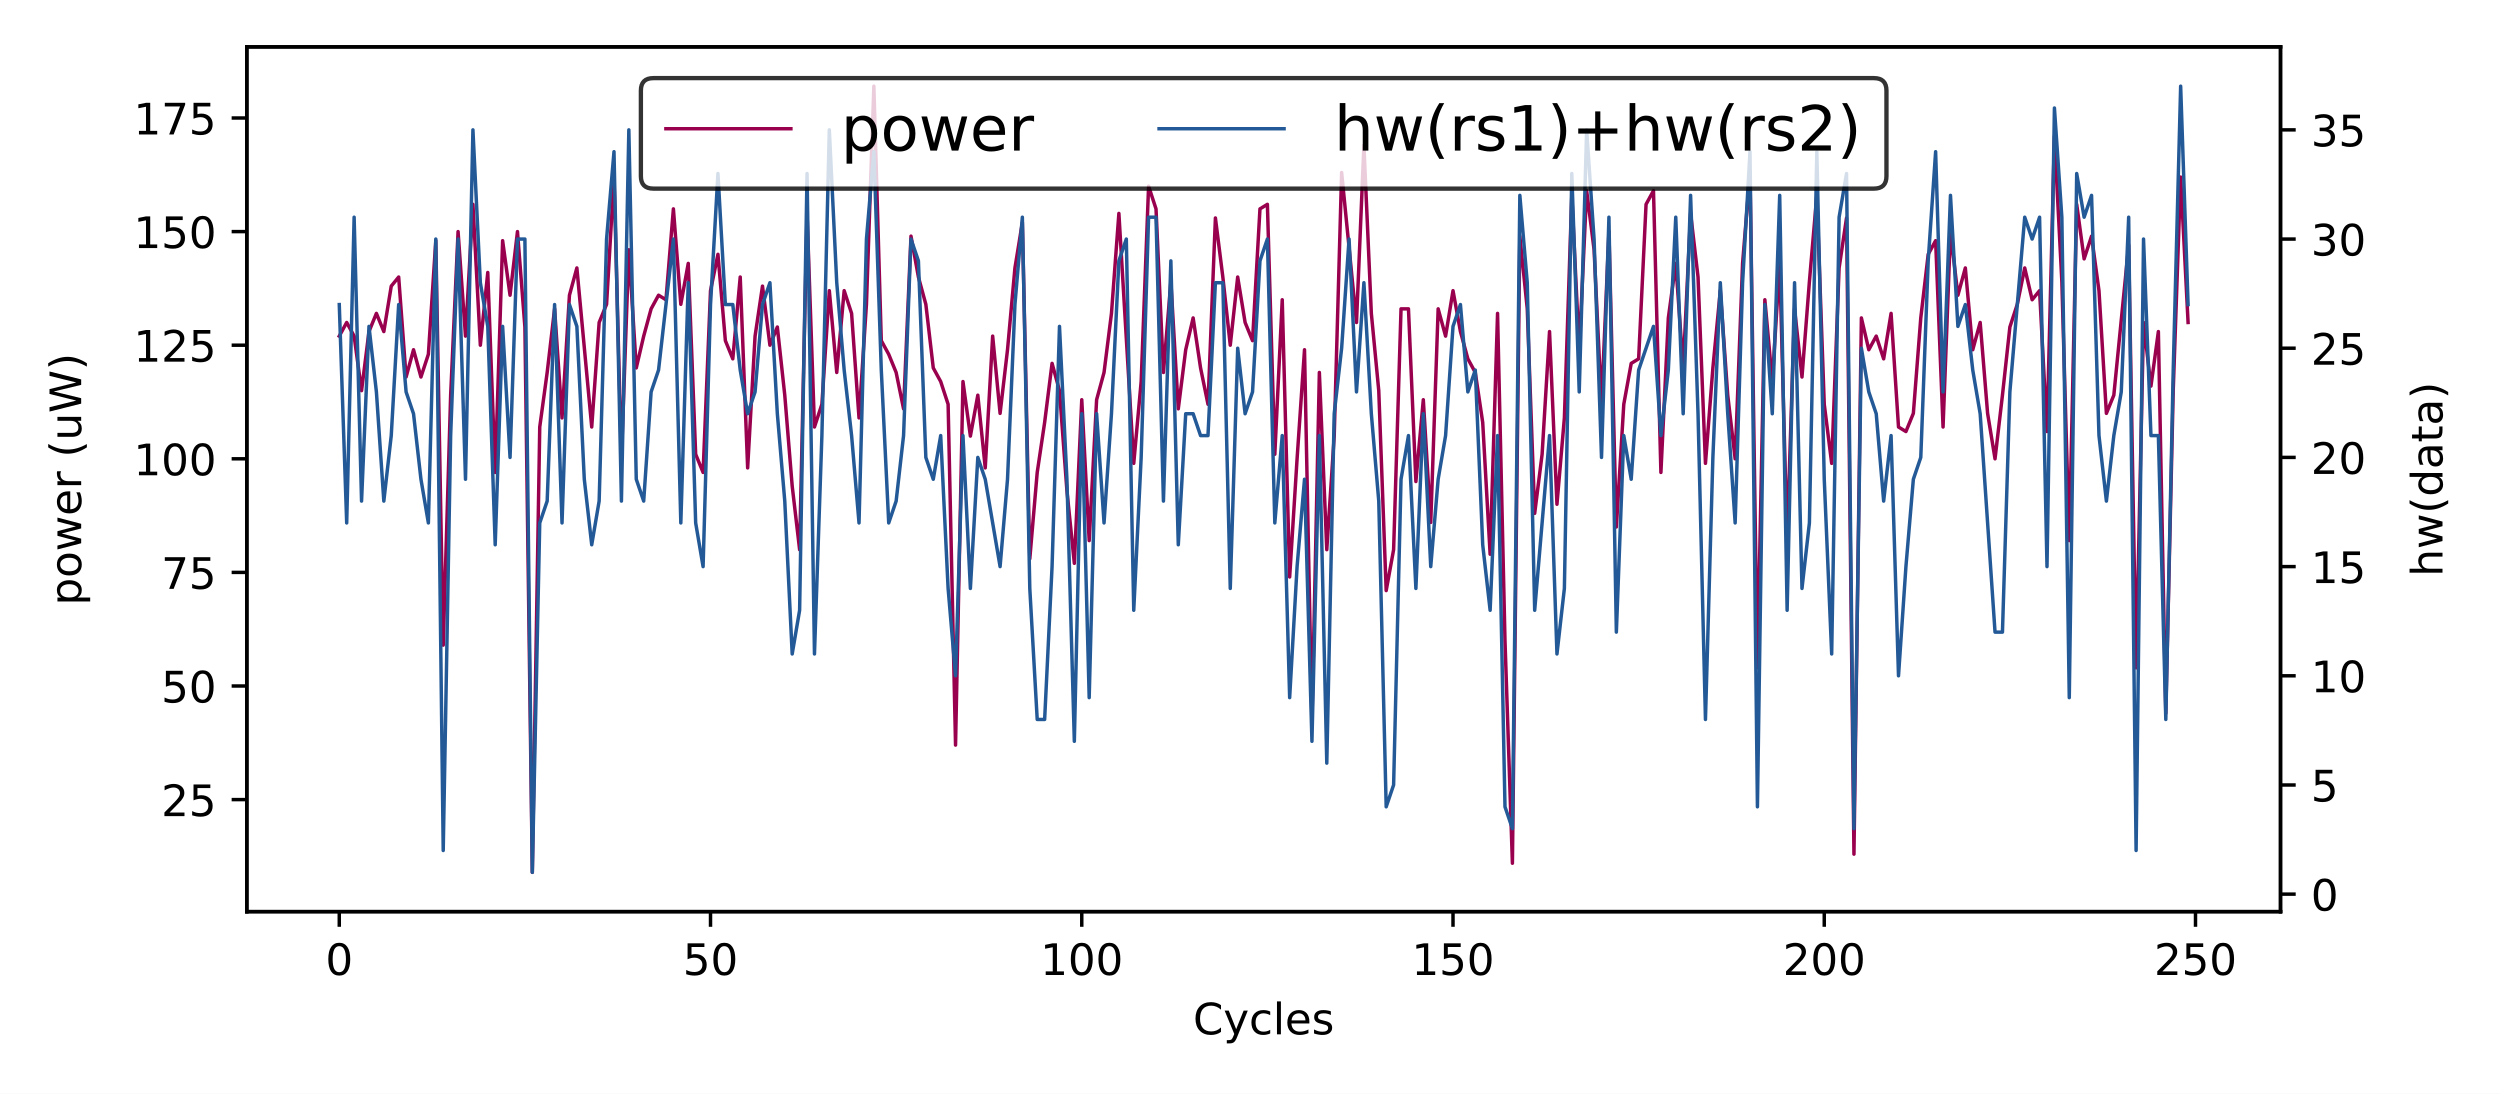
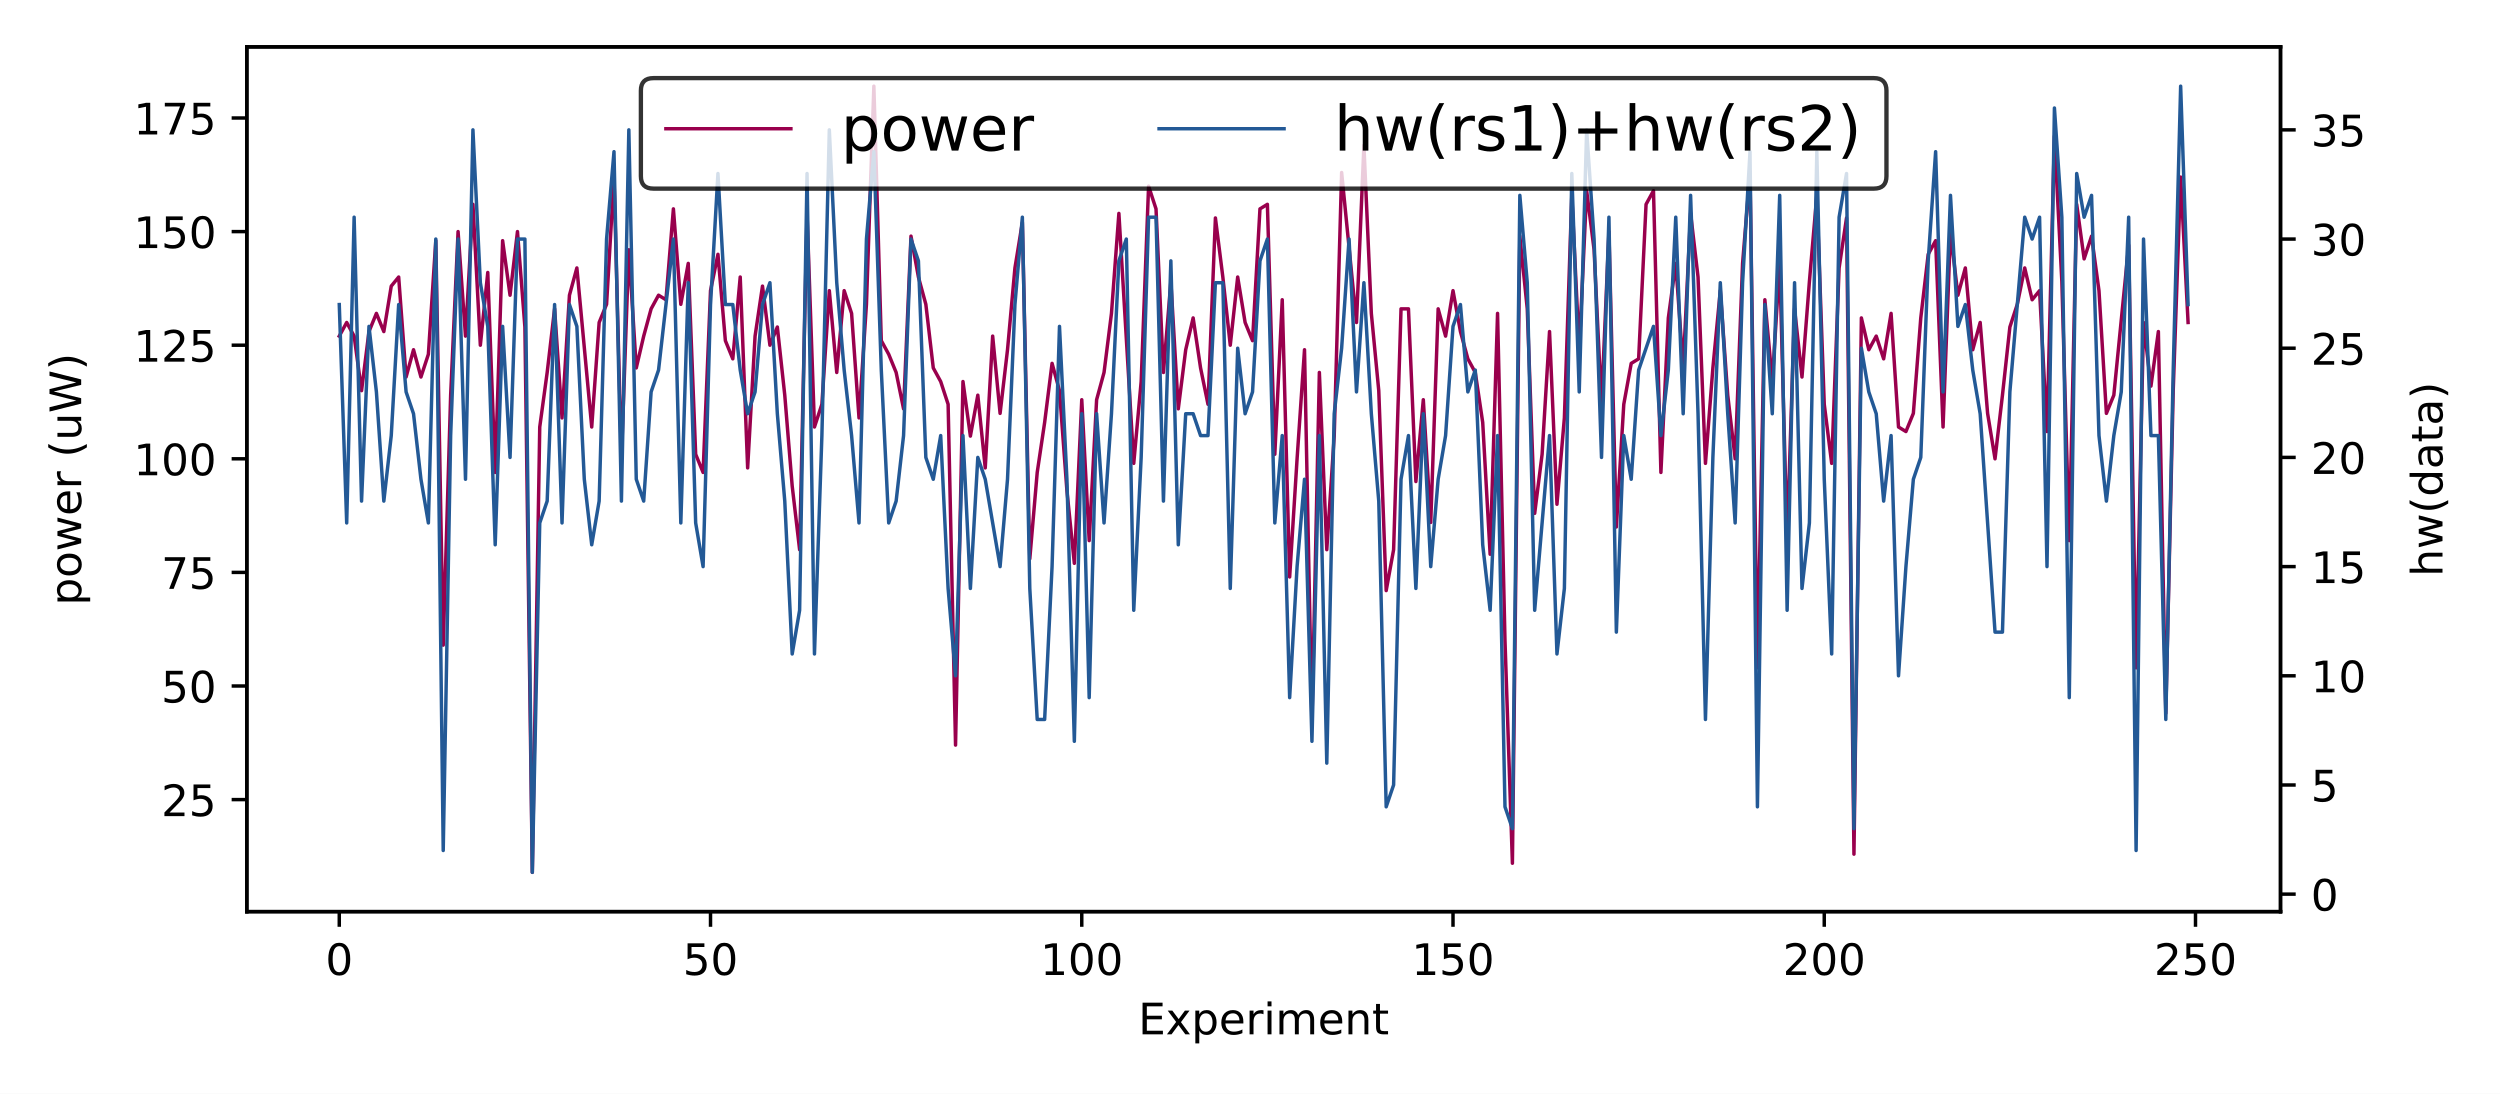
<svg xmlns="http://www.w3.org/2000/svg" xmlns:xlink="http://www.w3.org/1999/xlink" width="576pt" height="252pt" viewBox="0 0 576 252" version="1.1">
  <defs>
    <style type="text/css">*{stroke-linejoin: round; stroke-linecap: butt}</style>
  </defs>
  <g id="figure_1">
    <g id="patch_1">
      <path d="M 0 252  L 576 252  L 576 0  L 0 0  z " style="fill: #ffffff" />
    </g>
    <g id="axes_1">
      <g id="patch_2">
        <path d="M 56.87 210.04  L 525.43 210.04  L 525.43 10.8  L 56.87 10.8  z " style="fill: #ffffff" />
      </g>
      <g id="matplotlib.axis_1">
        <g id="xtick_1">
          <g id="line2d_1">
            <defs>
              <path id="m8ede813145" d="M 0 0  L 0 3.5  " style="stroke: #000000; stroke-width: 0.8" />
            </defs>
            <g>
              <use xlink:href="#m8ede813145" x="78.168" y="210.04" style="stroke: #000000; stroke-width: 0.8" />
            </g>
          </g>
          <g id="text_1">
            <text style="font: 10px 'DejaVu Sans', 'Bitstream Vera Sans', 'Computer Modern Sans Serif', 'Lucida Grande', 'Verdana', 'Geneva', 'Lucid', 'Arial', 'Helvetica', 'Avant Garde', sans-serif; text-anchor: middle" x="78.168" y="224.638" transform="rotate(-0 78.16818 224.6384)">0</text>
          </g>
        </g>
        <g id="xtick_2">
          <g id="line2d_2">
            <g>
              <use xlink:href="#m8ede813145" x="163.703" y="210.04" style="stroke: #000000; stroke-width: 0.8" />
            </g>
          </g>
          <g id="text_2">
            <text style="font: 10px 'DejaVu Sans', 'Bitstream Vera Sans', 'Computer Modern Sans Serif', 'Lucida Grande', 'Verdana', 'Geneva', 'Lucid', 'Arial', 'Helvetica', 'Avant Garde', sans-serif; text-anchor: middle" x="163.703" y="224.638" transform="rotate(-0 163.703 224.6384)">50</text>
          </g>
        </g>
        <g id="xtick_3">
          <g id="line2d_3">
            <g>
              <use xlink:href="#m8ede813145" x="249.238" y="210.04" style="stroke: #000000; stroke-width: 0.8" />
            </g>
          </g>
          <g id="text_3">
            <text style="font: 10px 'DejaVu Sans', 'Bitstream Vera Sans', 'Computer Modern Sans Serif', 'Lucida Grande', 'Verdana', 'Geneva', 'Lucid', 'Arial', 'Helvetica', 'Avant Garde', sans-serif; text-anchor: middle" x="249.238" y="224.638" transform="rotate(-0 249.2379 224.6384)">100</text>
          </g>
        </g>
        <g id="xtick_4">
          <g id="line2d_4">
            <g>
              <use xlink:href="#m8ede813145" x="334.773" y="210.04" style="stroke: #000000; stroke-width: 0.8" />
            </g>
          </g>
          <g id="text_4">
            <text style="font: 10px 'DejaVu Sans', 'Bitstream Vera Sans', 'Computer Modern Sans Serif', 'Lucida Grande', 'Verdana', 'Geneva', 'Lucid', 'Arial', 'Helvetica', 'Avant Garde', sans-serif; text-anchor: middle" x="334.773" y="224.638" transform="rotate(-0 334.7728 224.6384)">150</text>
          </g>
        </g>
        <g id="xtick_5">
          <g id="line2d_5">
            <g>
              <use xlink:href="#m8ede813145" x="420.308" y="210.04" style="stroke: #000000; stroke-width: 0.8" />
            </g>
          </g>
          <g id="text_5">
            <text style="font: 10px 'DejaVu Sans', 'Bitstream Vera Sans', 'Computer Modern Sans Serif', 'Lucida Grande', 'Verdana', 'Geneva', 'Lucid', 'Arial', 'Helvetica', 'Avant Garde', sans-serif; text-anchor: middle" x="420.308" y="224.638" transform="rotate(-0 420.3076 224.6384)">200</text>
          </g>
        </g>
        <g id="xtick_6">
          <g id="line2d_6">
            <g>
              <use xlink:href="#m8ede813145" x="505.843" y="210.04" style="stroke: #000000; stroke-width: 0.8" />
            </g>
          </g>
          <g id="text_6">
            <text style="font: 10px 'DejaVu Sans', 'Bitstream Vera Sans', 'Computer Modern Sans Serif', 'Lucida Grande', 'Verdana', 'Geneva', 'Lucid', 'Arial', 'Helvetica', 'Avant Garde', sans-serif; text-anchor: middle" x="505.843" y="224.638" transform="rotate(-0 505.8425 224.6384)">250</text>
          </g>
        </g>
        <g id="text_7">
-           <text style="font: 10px 'DejaVu Sans', 'Bitstream Vera Sans', 'Computer Modern Sans Serif', 'Lucida Grande', 'Verdana', 'Geneva', 'Lucid', 'Arial', 'Helvetica', 'Avant Garde', sans-serif; text-anchor: middle" x="291.15" y="238.317" transform="rotate(-0 291.15 238.3166)">Cycles</text>
+           <text style="font: 10px 'DejaVu Sans', 'Bitstream Vera Sans', 'Computer Modern Sans Serif', 'Lucida Grande', 'Verdana', 'Geneva', 'Lucid', 'Arial', 'Helvetica', 'Avant Garde', sans-serif; text-anchor: middle" x="291.15" y="238.317" transform="rotate(-0 291.15 238.3166)">Experiment</text>
        </g>
      </g>
      <g id="matplotlib.axis_2">
        <g id="ytick_1">
          <g id="line2d_7">
            <defs>
              <path id="meb127ed722" d="M 0 0  L -3.5 0  " style="stroke: #000000; stroke-width: 0.8" />
            </defs>
            <g>
              <use xlink:href="#meb127ed722" x="56.87" y="184.232" style="stroke: #000000; stroke-width: 0.8" />
            </g>
          </g>
          <g id="text_8">
            <text style="font: 10px 'DejaVu Sans', 'Bitstream Vera Sans', 'Computer Modern Sans Serif', 'Lucida Grande', 'Verdana', 'Geneva', 'Lucid', 'Arial', 'Helvetica', 'Avant Garde', sans-serif; text-anchor: end" x="49.87" y="188.031" transform="rotate(-0 49.87 188.0312)">25</text>
          </g>
        </g>
        <g id="ytick_2">
          <g id="line2d_8">
            <g>
              <use xlink:href="#meb127ed722" x="56.87" y="158.058" style="stroke: #000000; stroke-width: 0.8" />
            </g>
          </g>
          <g id="text_9">
            <text style="font: 10px 'DejaVu Sans', 'Bitstream Vera Sans', 'Computer Modern Sans Serif', 'Lucida Grande', 'Verdana', 'Geneva', 'Lucid', 'Arial', 'Helvetica', 'Avant Garde', sans-serif; text-anchor: end" x="49.87" y="161.857" transform="rotate(-0 49.87 161.8567)">50</text>
          </g>
        </g>
        <g id="ytick_3">
          <g id="line2d_9">
            <g>
              <use xlink:href="#meb127ed722" x="56.87" y="131.883" style="stroke: #000000; stroke-width: 0.8" />
            </g>
          </g>
          <g id="text_10">
            <text style="font: 10px 'DejaVu Sans', 'Bitstream Vera Sans', 'Computer Modern Sans Serif', 'Lucida Grande', 'Verdana', 'Geneva', 'Lucid', 'Arial', 'Helvetica', 'Avant Garde', sans-serif; text-anchor: end" x="49.87" y="135.682" transform="rotate(-0 49.87 135.6823)">75</text>
          </g>
        </g>
        <g id="ytick_4">
          <g id="line2d_10">
            <g>
              <use xlink:href="#meb127ed722" x="56.87" y="105.709" style="stroke: #000000; stroke-width: 0.8" />
            </g>
          </g>
          <g id="text_11">
            <text style="font: 10px 'DejaVu Sans', 'Bitstream Vera Sans', 'Computer Modern Sans Serif', 'Lucida Grande', 'Verdana', 'Geneva', 'Lucid', 'Arial', 'Helvetica', 'Avant Garde', sans-serif; text-anchor: end" x="49.87" y="109.508" transform="rotate(-0 49.87 109.5078)">100</text>
          </g>
        </g>
        <g id="ytick_5">
          <g id="line2d_11">
            <g>
              <use xlink:href="#meb127ed722" x="56.87" y="79.534" style="stroke: #000000; stroke-width: 0.8" />
            </g>
          </g>
          <g id="text_12">
            <text style="font: 10px 'DejaVu Sans', 'Bitstream Vera Sans', 'Computer Modern Sans Serif', 'Lucida Grande', 'Verdana', 'Geneva', 'Lucid', 'Arial', 'Helvetica', 'Avant Garde', sans-serif; text-anchor: end" x="49.87" y="83.333" transform="rotate(-0 49.87 83.33335)">125</text>
          </g>
        </g>
        <g id="ytick_6">
          <g id="line2d_12">
            <g>
              <use xlink:href="#meb127ed722" x="56.87" y="53.36" style="stroke: #000000; stroke-width: 0.8" />
            </g>
          </g>
          <g id="text_13">
            <text style="font: 10px 'DejaVu Sans', 'Bitstream Vera Sans', 'Computer Modern Sans Serif', 'Lucida Grande', 'Verdana', 'Geneva', 'Lucid', 'Arial', 'Helvetica', 'Avant Garde', sans-serif; text-anchor: end" x="49.87" y="57.159" transform="rotate(-0 49.87 57.15889)">150</text>
          </g>
        </g>
        <g id="ytick_7">
          <g id="line2d_13">
            <g>
              <use xlink:href="#meb127ed722" x="56.87" y="27.185" style="stroke: #000000; stroke-width: 0.8" />
            </g>
          </g>
          <g id="text_14">
            <text style="font: 10px 'DejaVu Sans', 'Bitstream Vera Sans', 'Computer Modern Sans Serif', 'Lucida Grande', 'Verdana', 'Geneva', 'Lucid', 'Arial', 'Helvetica', 'Avant Garde', sans-serif; text-anchor: end" x="49.87" y="30.984" transform="rotate(-0 49.87 30.98443)">175</text>
          </g>
        </g>
        <g id="text_15">
          <text style="font: 10px 'DejaVu Sans', 'Bitstream Vera Sans', 'Computer Modern Sans Serif', 'Lucida Grande', 'Verdana', 'Geneva', 'Lucid', 'Arial', 'Helvetica', 'Avant Garde', sans-serif; text-anchor: middle" x="18.703" y="110.42" transform="rotate(-90 18.70281 110.42)">power (uW)</text>
        </g>
      </g>
      <g id="line2d_14">
        <path d="M 78.168 77.44  L 79.879 74.299  L 81.59 77.44  L 83.3 90.004  L 85.011 76.393  L 86.722 72.205  L 88.432 76.393  L 90.143 65.923  L 91.854 63.829  L 93.564 86.863  L 95.275 80.581  L 96.986 86.863  L 98.697 81.628  L 100.407 55.454  L 102.118 148.635  L 103.829 91.051  L 105.539 53.36  L 107.25 77.44  L 108.961 47.078  L 110.671 79.534  L 112.382 62.782  L 114.093 108.85  L 115.804 55.454  L 117.514 68.017  L 119.225 53.36  L 120.936 75.346  L 122.646 200.984  L 124.357 98.38  L 126.068 85.816  L 127.778 71.158  L 129.489 96.286  L 131.2 68.017  L 132.91 61.736  L 136.332 98.38  L 138.043 74.299  L 139.753 70.111  L 141.464 40.796  L 143.175 105.709  L 144.885 57.548  L 146.596 84.769  L 148.307 77.44  L 150.017 71.158  L 151.728 68.017  L 153.439 69.064  L 155.15 48.125  L 156.86 70.111  L 158.571 60.689  L 160.282 104.662  L 161.992 108.85  L 163.703 66.97  L 165.414 58.595  L 167.124 78.487  L 168.835 82.675  L 170.546 63.829  L 172.257 107.803  L 173.967 77.44  L 175.678 65.923  L 177.389 79.534  L 179.099 75.346  L 180.81 91.051  L 182.521 111.99  L 184.231 126.648  L 185.942 49.172  L 187.653 98.38  L 189.364 93.145  L 191.074 66.97  L 192.785 85.816  L 194.496 66.97  L 196.206 72.205  L 197.917 96.286  L 199.628 70.111  L 201.338 19.856  L 203.049 78.487  L 204.76 81.628  L 206.47 85.816  L 208.181 94.192  L 209.892 54.407  L 211.603 63.829  L 213.313 70.111  L 215.024 84.769  L 216.735 87.91  L 218.445 93.145  L 220.156 171.668  L 221.867 87.91  L 223.577 100.474  L 225.288 91.051  L 226.999 107.803  L 228.71 77.44  L 230.42 95.239  L 232.131 80.581  L 233.842 61.736  L 235.552 51.266  L 237.263 128.742  L 238.974 108.85  L 240.684 97.333  L 242.395 83.722  L 244.106 90.004  L 245.817 113.037  L 247.527 129.789  L 249.238 92.098  L 250.949 124.554  L 252.659 92.098  L 254.37 85.816  L 256.081 72.205  L 257.791 49.172  L 261.213 106.756  L 262.923 87.91  L 264.634 42.89  L 266.345 48.125  L 268.056 85.816  L 269.766 64.876  L 271.477 94.192  L 273.188 80.581  L 274.898 73.252  L 276.609 84.769  L 278.32 93.145  L 280.03 50.219  L 281.741 63.829  L 283.452 79.534  L 285.163 63.829  L 286.873 74.299  L 288.584 78.487  L 290.295 48.125  L 292.005 47.078  L 293.716 104.662  L 295.427 69.064  L 297.137 132.93  L 298.848 105.709  L 300.559 80.581  L 302.27 166.433  L 303.98 85.816  L 305.691 126.648  L 307.402 100.474  L 309.112 39.749  L 312.534 74.299  L 314.244 33.467  L 315.955 72.205  L 317.666 90.004  L 319.377 136.071  L 321.087 126.648  L 322.798 71.158  L 324.509 71.158  L 326.219 110.943  L 327.93 92.098  L 329.641 120.366  L 331.351 71.158  L 333.062 77.44  L 334.773 66.97  L 336.483 76.393  L 338.194 82.675  L 339.905 85.816  L 341.616 97.333  L 343.326 127.695  L 345.037 72.205  L 346.748 147.588  L 348.458 198.89  L 350.169 54.407  L 351.88 71.158  L 353.59 118.272  L 355.301 104.662  L 357.012 76.393  L 358.723 116.178  L 360.433 96.286  L 362.144 44.984  L 363.855 80.581  L 365.565 43.937  L 367.276 57.548  L 368.987 93.145  L 370.697 53.36  L 372.408 121.413  L 374.119 93.145  L 375.83 83.722  L 377.54 82.675  L 379.251 47.078  L 380.962 43.937  L 382.672 108.85  L 384.383 73.252  L 386.094 60.689  L 387.804 84.769  L 389.515 49.172  L 391.226 63.829  L 392.936 106.756  L 394.647 84.769  L 396.358 66.97  L 398.069 91.051  L 399.779 105.709  L 401.49 60.689  L 403.201 39.749  L 404.911 153.87  L 406.622 69.064  L 408.333 87.91  L 410.043 60.689  L 411.754 124.554  L 413.465 71.158  L 415.176 86.863  L 416.886 64.876  L 418.597 44.984  L 420.308 93.145  L 422.018 106.756  L 423.729 61.736  L 425.44 50.219  L 427.15 196.796  L 428.861 73.252  L 430.572 80.581  L 432.283 77.44  L 433.993 82.675  L 435.704 72.205  L 437.415 98.38  L 439.125 99.427  L 440.836 95.239  L 442.547 73.252  L 444.257 58.595  L 445.968 55.454  L 447.679 98.38  L 449.39 53.36  L 451.1 68.017  L 452.811 61.736  L 454.522 80.581  L 456.232 74.299  L 457.943 95.239  L 459.654 105.709  L 461.364 91.051  L 463.075 75.346  L 464.786 70.111  L 466.496 61.736  L 468.207 69.064  L 469.918 66.97  L 471.629 99.427  L 473.339 31.373  L 475.05 64.876  L 476.761 124.554  L 478.471 47.078  L 480.182 59.642  L 481.893 54.407  L 483.603 66.97  L 485.314 95.239  L 487.025 91.051  L 490.446 56.501  L 492.157 153.87  L 493.868 74.299  L 495.578 88.957  L 497.289 76.393  L 499 164.339  L 500.71 90.004  L 502.421 40.796  L 504.132 74.299  L 504.132 74.299  " clip-path="url(#p8a074689ff)" style="fill: none; stroke: #99004d; stroke-width: 0.8; stroke-linecap: square" />
      </g>
      <g id="patch_3">
        <path d="M 56.87 210.04  L 56.87 10.8  " style="fill: none; stroke: #000000; stroke-width: 0.8; stroke-linejoin: miter; stroke-linecap: square" />
      </g>
      <g id="patch_4">
        <path d="M 525.43 210.04  L 525.43 10.8  " style="fill: none; stroke: #000000; stroke-width: 0.8; stroke-linejoin: miter; stroke-linecap: square" />
      </g>
      <g id="patch_5">
        <path d="M 56.87 210.04  L 525.43 210.04  " style="fill: none; stroke: #000000; stroke-width: 0.8; stroke-linejoin: miter; stroke-linecap: square" />
      </g>
      <g id="patch_6">
        <path d="M 56.87 10.8  L 525.43 10.8  " style="fill: none; stroke: #000000; stroke-width: 0.8; stroke-linejoin: miter; stroke-linecap: square" />
      </g>
    </g>
    <g id="axes_2">
      <g id="matplotlib.axis_3">
        <g id="ytick_8">
          <g id="line2d_15">
            <defs>
              <path id="m65d6f299b5" d="M 0 0  L 3.5 0  " style="stroke: #000000; stroke-width: 0.8" />
            </defs>
            <g>
              <use xlink:href="#m65d6f299b5" x="525.43" y="206.015" style="stroke: #000000; stroke-width: 0.8" />
            </g>
          </g>
          <g id="text_16">
            <text style="font: 10px 'DejaVu Sans', 'Bitstream Vera Sans', 'Computer Modern Sans Serif', 'Lucida Grande', 'Verdana', 'Geneva', 'Lucid', 'Arial', 'Helvetica', 'Avant Garde', sans-serif; text-anchor: start" x="532.43" y="209.814" transform="rotate(-0 532.43 209.8142)">0</text>
          </g>
        </g>
        <g id="ytick_9">
          <g id="line2d_16">
            <g>
              <use xlink:href="#m65d6f299b5" x="525.43" y="180.858" style="stroke: #000000; stroke-width: 0.8" />
            </g>
          </g>
          <g id="text_17">
            <text style="font: 10px 'DejaVu Sans', 'Bitstream Vera Sans', 'Computer Modern Sans Serif', 'Lucida Grande', 'Verdana', 'Geneva', 'Lucid', 'Arial', 'Helvetica', 'Avant Garde', sans-serif; text-anchor: start" x="532.43" y="184.658" transform="rotate(-0 532.43 184.6576)">5</text>
          </g>
        </g>
        <g id="ytick_10">
          <g id="line2d_17">
            <g>
              <use xlink:href="#m65d6f299b5" x="525.43" y="155.702" style="stroke: #000000; stroke-width: 0.8" />
            </g>
          </g>
          <g id="text_18">
            <text style="font: 10px 'DejaVu Sans', 'Bitstream Vera Sans', 'Computer Modern Sans Serif', 'Lucida Grande', 'Verdana', 'Geneva', 'Lucid', 'Arial', 'Helvetica', 'Avant Garde', sans-serif; text-anchor: start" x="532.43" y="159.501" transform="rotate(-0 532.43 159.501)">10</text>
          </g>
        </g>
        <g id="ytick_11">
          <g id="line2d_18">
            <g>
              <use xlink:href="#m65d6f299b5" x="525.43" y="130.545" style="stroke: #000000; stroke-width: 0.8" />
            </g>
          </g>
          <g id="text_19">
            <text style="font: 10px 'DejaVu Sans', 'Bitstream Vera Sans', 'Computer Modern Sans Serif', 'Lucida Grande', 'Verdana', 'Geneva', 'Lucid', 'Arial', 'Helvetica', 'Avant Garde', sans-serif; text-anchor: start" x="532.43" y="134.344" transform="rotate(-0 532.43 134.3445)">15</text>
          </g>
        </g>
        <g id="ytick_12">
          <g id="line2d_19">
            <g>
              <use xlink:href="#m65d6f299b5" x="525.43" y="105.389" style="stroke: #000000; stroke-width: 0.8" />
            </g>
          </g>
          <g id="text_20">
            <text style="font: 10px 'DejaVu Sans', 'Bitstream Vera Sans', 'Computer Modern Sans Serif', 'Lucida Grande', 'Verdana', 'Geneva', 'Lucid', 'Arial', 'Helvetica', 'Avant Garde', sans-serif; text-anchor: start" x="532.43" y="109.188" transform="rotate(-0 532.43 109.1879)">20</text>
          </g>
        </g>
        <g id="ytick_13">
          <g id="line2d_20">
            <g>
              <use xlink:href="#m65d6f299b5" x="525.43" y="80.232" style="stroke: #000000; stroke-width: 0.8" />
            </g>
          </g>
          <g id="text_21">
            <text style="font: 10px 'DejaVu Sans', 'Bitstream Vera Sans', 'Computer Modern Sans Serif', 'Lucida Grande', 'Verdana', 'Geneva', 'Lucid', 'Arial', 'Helvetica', 'Avant Garde', sans-serif; text-anchor: start" x="532.43" y="84.031" transform="rotate(-0 532.43 84.03134)">25</text>
          </g>
        </g>
        <g id="ytick_14">
          <g id="line2d_21">
            <g>
              <use xlink:href="#m65d6f299b5" x="525.43" y="55.076" style="stroke: #000000; stroke-width: 0.8" />
            </g>
          </g>
          <g id="text_22">
            <text style="font: 10px 'DejaVu Sans', 'Bitstream Vera Sans', 'Computer Modern Sans Serif', 'Lucida Grande', 'Verdana', 'Geneva', 'Lucid', 'Arial', 'Helvetica', 'Avant Garde', sans-serif; text-anchor: start" x="532.43" y="58.875" transform="rotate(-0 532.43 58.87477)">30</text>
          </g>
        </g>
        <g id="ytick_15">
          <g id="line2d_22">
            <g>
              <use xlink:href="#m65d6f299b5" x="525.43" y="29.919" style="stroke: #000000; stroke-width: 0.8" />
            </g>
          </g>
          <g id="text_23">
            <text style="font: 10px 'DejaVu Sans', 'Bitstream Vera Sans', 'Computer Modern Sans Serif', 'Lucida Grande', 'Verdana', 'Geneva', 'Lucid', 'Arial', 'Helvetica', 'Avant Garde', sans-serif; text-anchor: start" x="532.43" y="33.718" transform="rotate(-0 532.43 33.71821)">35</text>
          </g>
        </g>
        <g id="text_24">
          <text style="font: 10px 'DejaVu Sans', 'Bitstream Vera Sans', 'Computer Modern Sans Serif', 'Lucida Grande', 'Verdana', 'Geneva', 'Lucid', 'Arial', 'Helvetica', 'Avant Garde', sans-serif; text-anchor: middle" x="562.753" y="110.42" transform="rotate(-90 562.7534 110.42)">hw(data)</text>
        </g>
      </g>
      <g id="line2d_23">
        <path d="M 78.168 70.169  L 79.879 120.483  L 81.59 50.044  L 83.3 115.451  L 85.011 75.201  L 86.722 90.295  L 88.432 115.451  L 90.143 100.357  L 91.854 70.169  L 93.564 90.295  L 95.275 95.326  L 96.986 110.42  L 98.697 120.483  L 100.407 55.076  L 102.118 195.952  L 103.829 100.357  L 105.539 55.076  L 107.25 110.42  L 108.961 29.919  L 110.671 65.138  L 112.382 75.201  L 114.093 125.514  L 115.804 75.201  L 117.514 105.389  L 119.225 55.076  L 120.936 55.076  L 122.646 200.984  L 124.357 120.483  L 126.068 115.451  L 127.778 70.169  L 129.489 120.483  L 131.2 70.169  L 132.91 75.201  L 134.621 110.42  L 136.332 125.514  L 138.043 115.451  L 139.753 55.076  L 141.464 34.95  L 143.175 115.451  L 144.885 29.919  L 146.596 110.42  L 148.307 115.451  L 150.017 90.295  L 151.728 85.263  L 155.15 55.076  L 156.86 120.483  L 158.571 65.138  L 160.282 120.483  L 161.992 130.545  L 163.703 70.169  L 165.414 39.982  L 167.124 70.169  L 168.835 70.169  L 170.546 85.263  L 172.257 95.326  L 173.967 90.295  L 175.678 70.169  L 177.389 65.138  L 179.099 95.326  L 180.81 115.451  L 182.521 150.671  L 184.231 140.608  L 185.942 39.982  L 187.653 150.671  L 189.364 100.357  L 191.074 29.919  L 192.785 65.138  L 194.496 85.263  L 196.206 100.357  L 197.917 120.483  L 199.628 55.076  L 201.338 34.95  L 203.049 85.263  L 204.76 120.483  L 206.47 115.451  L 208.181 100.357  L 209.892 55.076  L 211.603 60.107  L 213.313 105.389  L 215.024 110.42  L 216.735 100.357  L 218.445 135.577  L 220.156 155.702  L 221.867 100.357  L 223.577 135.577  L 225.288 105.389  L 226.999 110.42  L 230.42 130.545  L 232.131 110.42  L 233.842 70.169  L 235.552 50.044  L 237.263 135.577  L 238.974 165.764  L 240.684 165.764  L 242.395 130.545  L 244.106 75.201  L 245.817 110.42  L 247.527 170.796  L 249.238 95.326  L 250.949 160.733  L 252.659 95.326  L 254.37 120.483  L 256.081 95.326  L 257.791 60.107  L 259.502 55.076  L 261.213 140.608  L 262.923 105.389  L 264.634 50.044  L 266.345 50.044  L 268.056 115.451  L 269.766 60.107  L 271.477 125.514  L 273.188 95.326  L 274.898 95.326  L 276.609 100.357  L 278.32 100.357  L 280.03 65.138  L 281.741 65.138  L 283.452 135.577  L 285.163 80.232  L 286.873 95.326  L 288.584 90.295  L 290.295 60.107  L 292.005 55.076  L 293.716 120.483  L 295.427 100.357  L 297.137 160.733  L 298.848 130.545  L 300.559 110.42  L 302.27 170.796  L 303.98 100.357  L 305.691 175.827  L 307.402 95.326  L 309.112 80.232  L 310.823 55.076  L 312.534 90.295  L 314.244 65.138  L 315.955 95.326  L 317.666 115.451  L 319.377 185.89  L 321.087 180.858  L 322.798 110.42  L 324.509 100.357  L 326.219 135.577  L 327.93 95.326  L 329.641 130.545  L 331.351 110.42  L 333.062 100.357  L 334.773 75.201  L 336.483 70.169  L 338.194 90.295  L 339.905 85.263  L 341.616 125.514  L 343.326 140.608  L 345.037 100.357  L 346.748 185.89  L 348.458 190.921  L 350.169 45.013  L 351.88 65.138  L 353.59 140.608  L 357.012 100.357  L 358.723 150.671  L 360.433 135.577  L 362.144 39.982  L 363.855 90.295  L 365.565 29.919  L 367.276 55.076  L 368.987 105.389  L 370.697 50.044  L 372.408 145.639  L 374.119 100.357  L 375.83 110.42  L 377.54 85.263  L 380.962 75.201  L 382.672 100.357  L 384.383 85.263  L 386.094 50.044  L 387.804 95.326  L 389.515 45.013  L 391.226 95.326  L 392.936 165.764  L 394.647 105.389  L 396.358 65.138  L 398.069 95.326  L 399.779 120.483  L 401.49 65.138  L 403.201 34.95  L 404.911 185.89  L 406.622 70.169  L 408.333 95.326  L 410.043 45.013  L 411.754 140.608  L 413.465 65.138  L 415.176 135.577  L 416.886 120.483  L 418.597 34.95  L 420.308 110.42  L 422.018 150.671  L 423.729 50.044  L 425.44 39.982  L 427.15 190.921  L 428.861 80.232  L 430.572 90.295  L 432.283 95.326  L 433.993 115.451  L 435.704 100.357  L 437.415 155.702  L 439.125 130.545  L 440.836 110.42  L 442.547 105.389  L 444.257 60.107  L 445.968 34.95  L 447.679 90.295  L 449.39 45.013  L 451.1 75.201  L 452.811 70.169  L 454.522 85.263  L 456.232 95.326  L 459.654 145.639  L 461.364 145.639  L 463.075 90.295  L 466.496 50.044  L 468.207 55.076  L 469.918 50.044  L 471.629 130.545  L 473.339 24.888  L 475.05 50.044  L 476.761 160.733  L 478.471 39.982  L 480.182 50.044  L 481.893 45.013  L 483.603 100.357  L 485.314 115.451  L 487.025 100.357  L 488.736 90.295  L 490.446 50.044  L 492.157 195.952  L 493.868 55.076  L 495.578 100.357  L 497.289 100.357  L 499 165.764  L 500.71 85.263  L 502.421 19.856  L 504.132 70.169  L 504.132 70.169  " clip-path="url(#p8a074689ff)" style="fill: none; stroke: #235996; stroke-width: 0.8; stroke-linecap: square" />
      </g>
      <g id="patch_7">
        <path d="M 56.87 210.04  L 56.87 10.8  " style="fill: none; stroke: #000000; stroke-width: 0.8; stroke-linejoin: miter; stroke-linecap: square" />
      </g>
      <g id="patch_8">
        <path d="M 525.43 210.04  L 525.43 10.8  " style="fill: none; stroke: #000000; stroke-width: 0.8; stroke-linejoin: miter; stroke-linecap: square" />
      </g>
      <g id="patch_9">
        <path d="M 56.87 210.04  L 525.43 210.04  " style="fill: none; stroke: #000000; stroke-width: 0.8; stroke-linejoin: miter; stroke-linecap: square" />
      </g>
      <g id="patch_10">
        <path d="M 56.87 10.8  L 525.43 10.8  " style="fill: none; stroke: #000000; stroke-width: 0.8; stroke-linejoin: miter; stroke-linecap: square" />
      </g>
      <g id="legend_1">
        <g id="patch_11">
          <path d="M 150.54 43.456  L 431.76 43.456  Q 434.64 43.456 434.64 40.577  L 434.64 20.88  Q 434.64 18 431.76 18  L 150.54 18  Q 147.66 18 147.66 20.88  L 147.66 40.577  Q 147.66 43.456 150.54 43.456  z " style="fill: #ffffff; opacity: 0.8; stroke: #000000; stroke-linejoin: miter" />
        </g>
        <g id="line2d_24">
          <path d="M 153.42 29.662  L 167.82 29.662  L 182.22 29.662  " style="fill: none; stroke: #99004d; stroke-width: 0.8; stroke-linecap: square" />
        </g>
        <g id="text_25">
          <text style="font: 14.4px 'DejaVu Sans', 'Bitstream Vera Sans', 'Computer Modern Sans Serif', 'Lucida Grande', 'Verdana', 'Geneva', 'Lucid', 'Arial', 'Helvetica', 'Avant Garde', sans-serif; text-anchor: start" x="193.74" y="34.702" transform="rotate(-0 193.7396 34.70175)">power</text>
        </g>
        <g id="line2d_25">
          <path d="M 267.049 29.662  L 281.449 29.662  L 295.849 29.662  " style="fill: none; stroke: #235996; stroke-width: 0.8; stroke-linecap: square" />
        </g>
        <g id="text_26">
          <text style="font: 14.4px 'DejaVu Sans', 'Bitstream Vera Sans', 'Computer Modern Sans Serif', 'Lucida Grande', 'Verdana', 'Geneva', 'Lucid', 'Arial', 'Helvetica', 'Avant Garde', sans-serif; text-anchor: start" x="307.369" y="34.702" transform="rotate(-0 307.3691 34.70175)">hw(rs1)+hw(rs2)</text>
        </g>
      </g>
    </g>
  </g>
  <defs>
    <clipPath id="p8a074689ff">
      <rect x="56.87" y="10.8" width="468.56" height="199.24" />
    </clipPath>
  </defs>
</svg>
